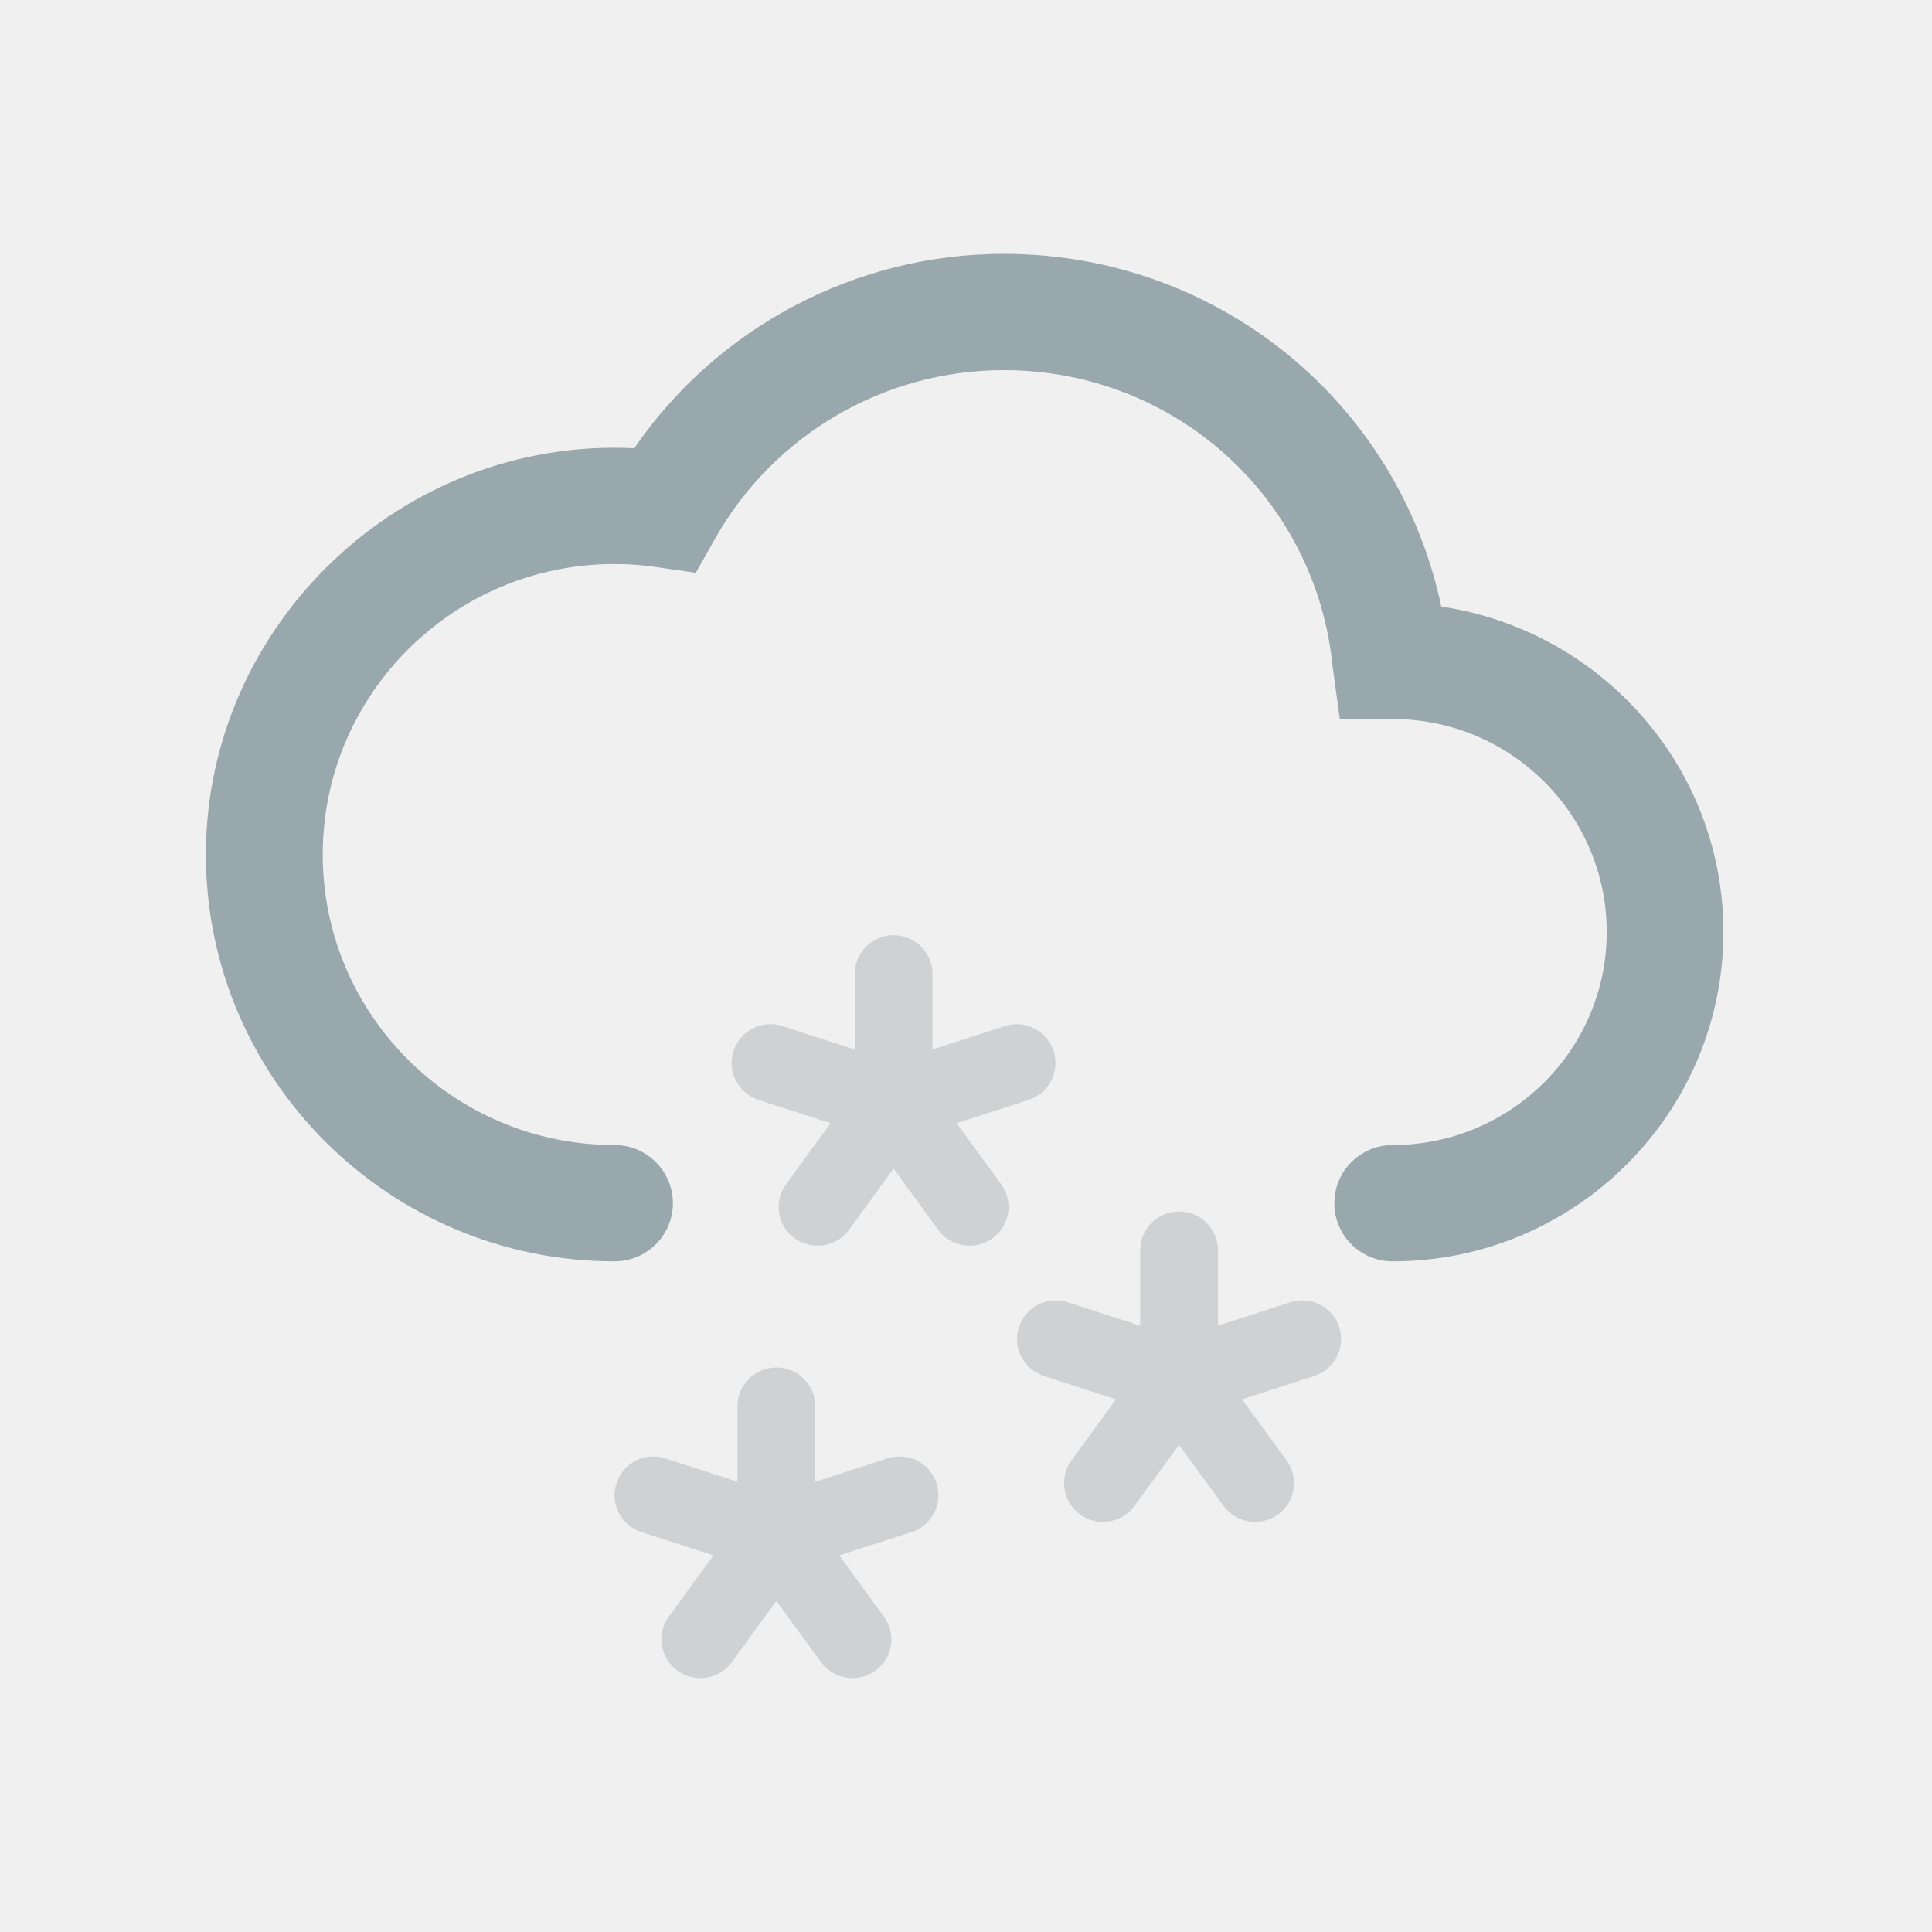
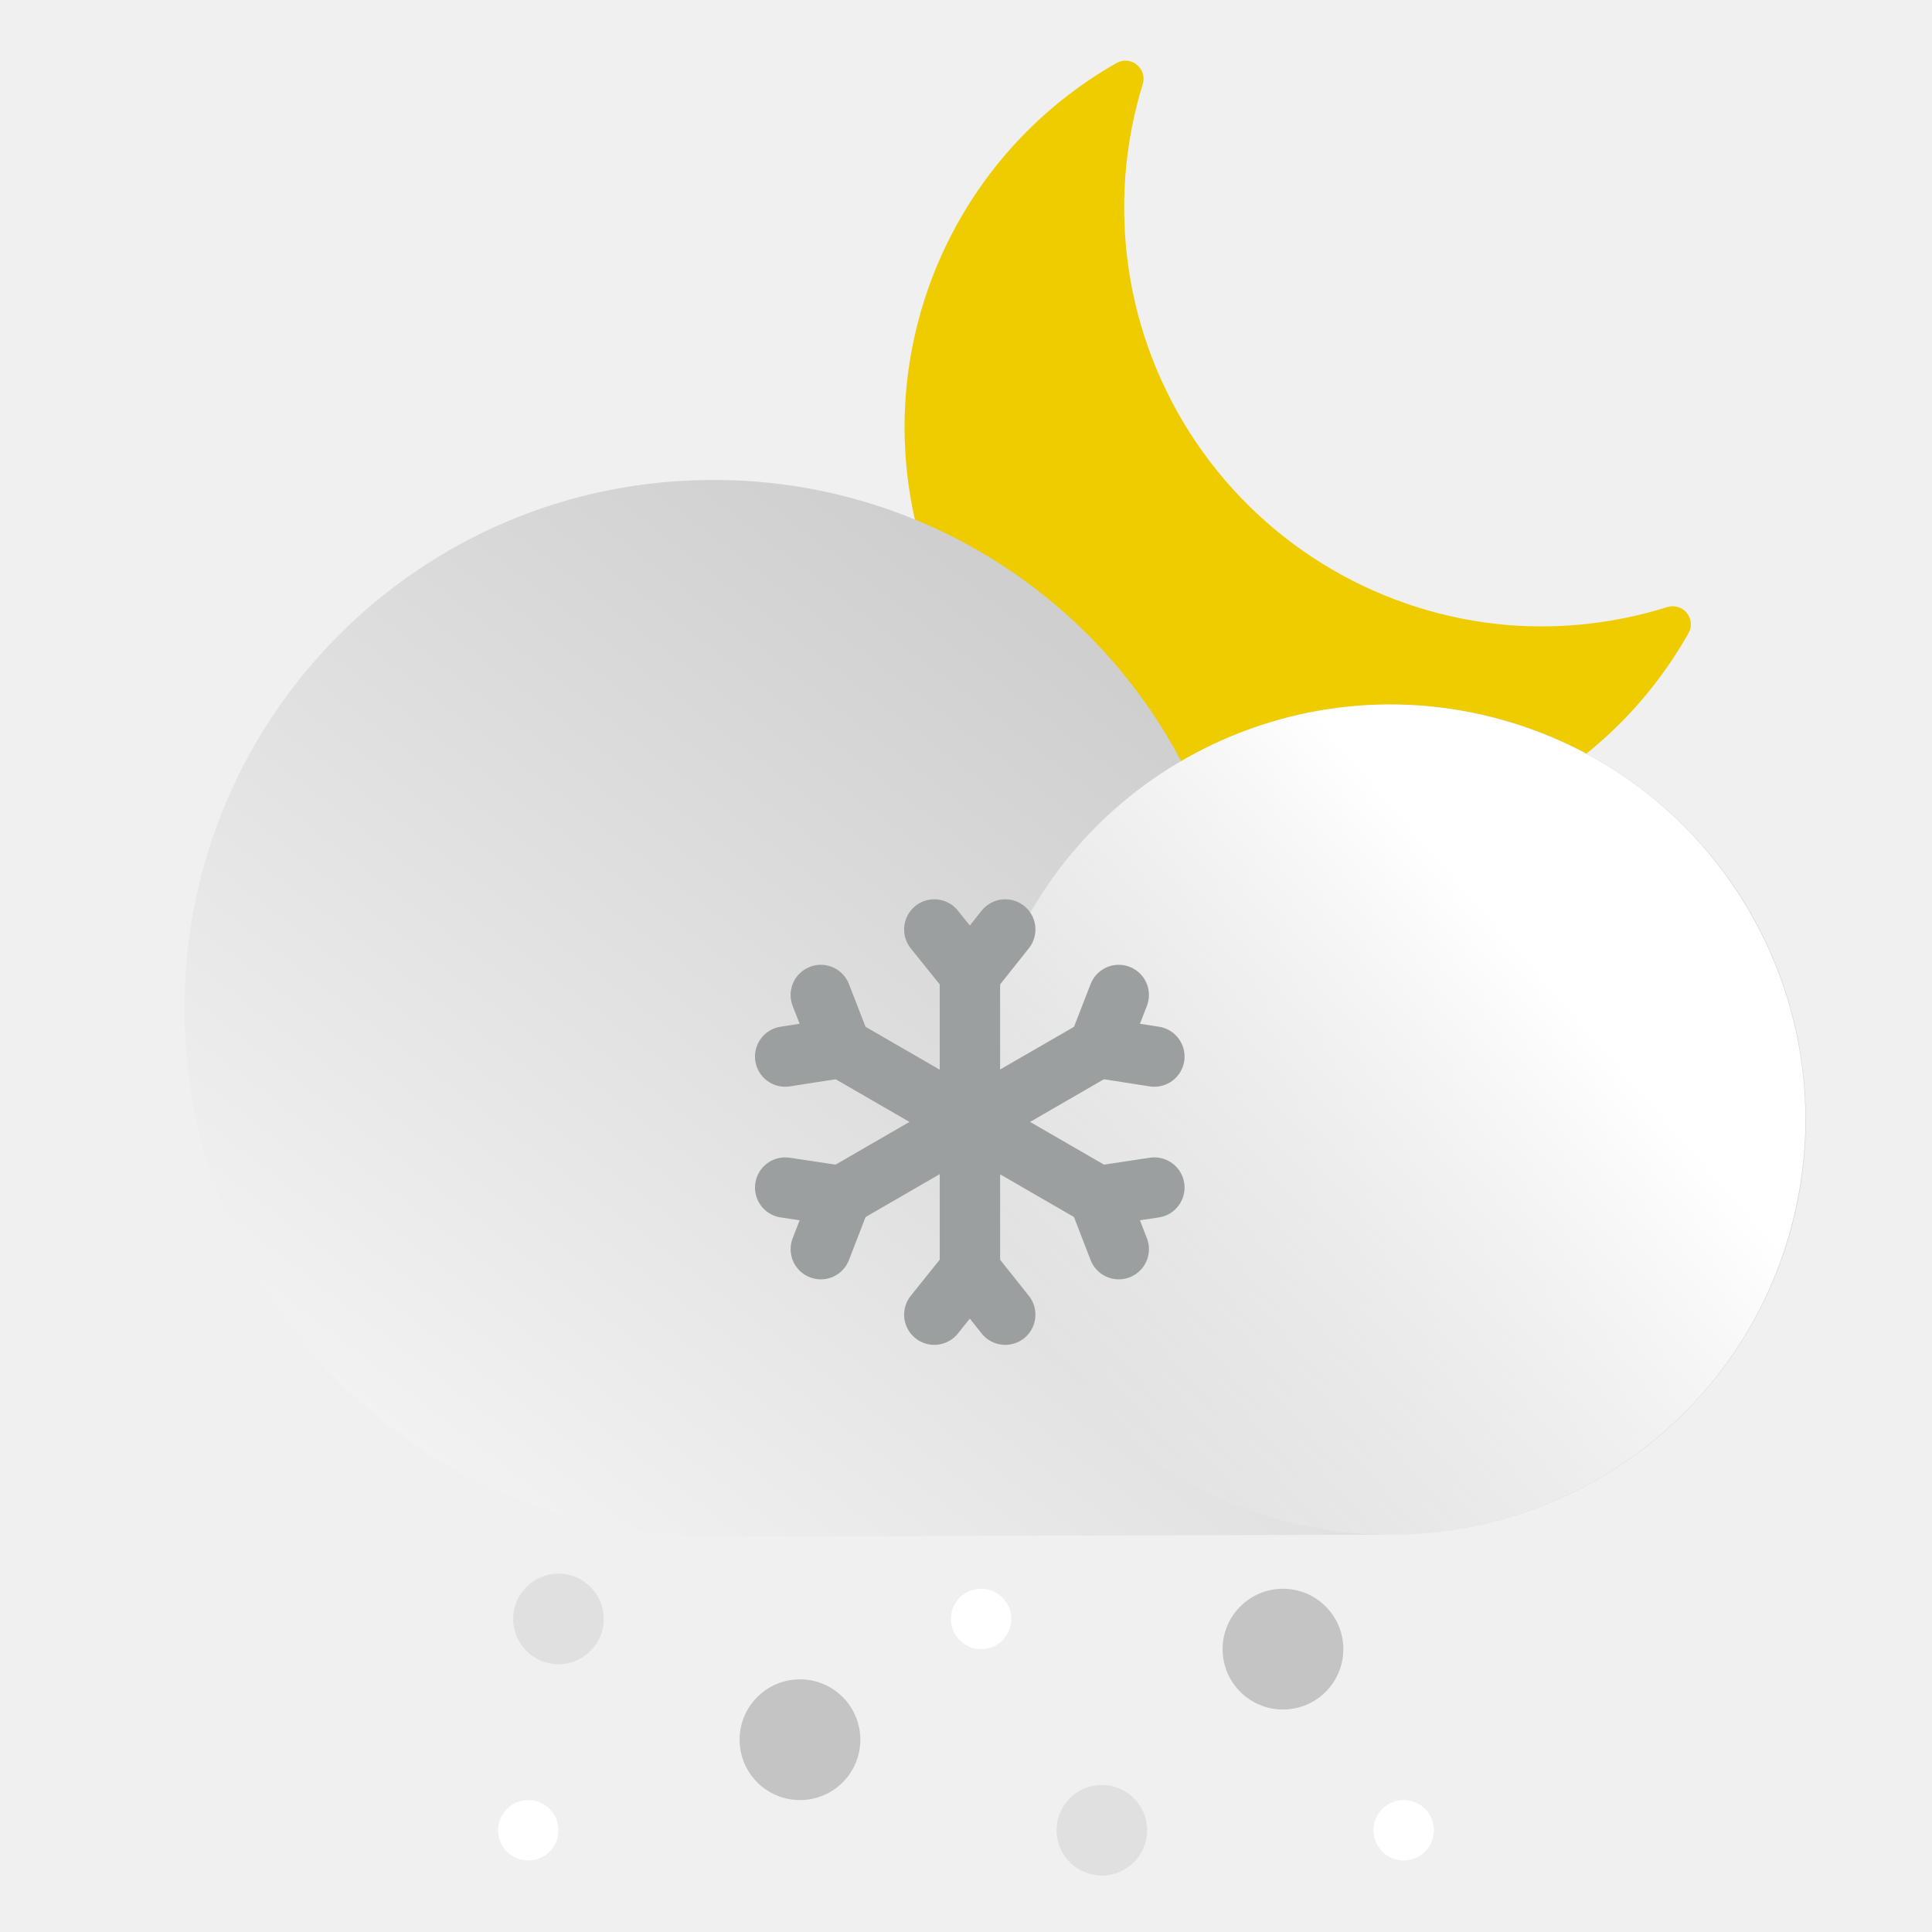
- <svg xmlns="http://www.w3.org/2000/svg" width="116px" height="116px" viewBox="0 0 116 116" version="1.1">
-   <defs />
-   <g id="Page-1" stroke="none" stroke-width="1" fill="none" fill-rule="evenodd">
-     <g id="TT">
-       <g id="Imported-Layers-2" transform="translate(12, 15)">
-         <path d="M41.654,53.542 C40.362,53.542 39.319,52.496 39.319,51.213 L39.319,43.486 C39.319,42.2 40.362,41.151 41.654,41.151 C42.946,41.151 43.989,42.2 43.989,43.486 L43.989,51.213 C43.989,52.496 42.946,53.542 41.654,53.542" id="Fill-1" fill="#CFD1D2" />
-         <path d="M41.654,53.542 C41.415,53.542 41.172,53.505 40.933,53.426 L33.54,51.038 C32.318,50.641 31.643,49.328 32.038,48.107 C32.444,46.883 33.746,46.205 34.985,46.609 L42.375,49.003 C43.6,49.4 44.275,50.714 43.873,51.931 C43.554,52.913 42.641,53.542 41.654,53.542" id="Fill-2" fill="#CFD1D2" />
-         <path d="M37.087,59.793 C36.605,59.793 36.127,59.648 35.712,59.347 C34.666,58.596 34.44,57.137 35.2,56.095 L39.767,49.84 C40.518,48.812 41.986,48.573 43.029,49.331 C44.069,50.092 44.301,51.544 43.541,52.582 L38.974,58.841 C38.522,59.466 37.808,59.793 37.087,59.793" id="Fill-3" fill="#CFD1D2" />
-         <path d="M46.221,59.793 C45.494,59.793 44.779,59.466 44.328,58.834 L39.767,52.582 C39.007,51.544 39.236,50.092 40.279,49.331 C41.322,48.573 42.783,48.805 43.541,49.844 L48.108,56.098 C48.868,57.137 48.636,58.596 47.589,59.347 C47.174,59.648 46.696,59.793 46.221,59.793" id="Fill-4" fill="#CFD1D2" />
-         <path d="M41.654,53.542 C40.668,53.542 39.754,52.913 39.435,51.931 C39.033,50.714 39.701,49.4 40.933,49.003 L48.317,46.609 C49.536,46.208 50.858,46.883 51.256,48.107 C51.658,49.328 50.991,50.641 49.762,51.038 L42.375,53.426 C42.139,53.505 41.893,53.542 41.654,53.542" id="Fill-5" fill="#CFD1D2" />
-         <path d="M34.616,79.494 C33.324,79.494 32.281,78.452 32.281,77.168 L32.281,69.432 C32.281,68.152 33.324,67.106 34.616,67.106 C35.905,67.106 36.951,68.152 36.951,69.432 L36.951,77.168 C36.951,78.452 35.905,79.494 34.616,79.494" id="Fill-6" fill="#CFD1D2" />
-         <path d="M34.616,79.494 C34.377,79.494 34.128,79.457 33.889,79.378 L26.512,76.987 C25.286,76.593 24.612,75.286 25.014,74.056 C25.409,72.832 26.728,72.157 27.96,72.567 L35.337,74.956 C36.562,75.353 37.237,76.662 36.835,77.89 C36.516,78.869 35.602,79.494 34.616,79.494" id="Fill-7" fill="#CFD1D2" />
-         <path d="M30.049,85.755 C29.574,85.755 29.096,85.61 28.681,85.315 C27.634,84.561 27.402,83.099 28.159,82.061 L32.723,75.799 C33.48,74.76 34.938,74.529 35.984,75.286 C37.027,76.031 37.263,77.493 36.502,78.535 L31.942,84.793 C31.487,85.421 30.776,85.755 30.049,85.755" id="Fill-8" fill="#CFD1D2" />
-         <path d="M39.19,85.755 C38.462,85.755 37.748,85.421 37.293,84.793 L32.723,78.535 C31.969,77.496 32.195,76.037 33.241,75.29 C34.277,74.526 35.745,74.76 36.502,75.799 L41.069,82.061 C41.837,83.099 41.601,84.555 40.558,85.309 C40.143,85.61 39.661,85.755 39.19,85.755" id="Fill-9" fill="#CFD1D2" />
-         <path d="M34.616,79.494 C33.629,79.494 32.709,78.869 32.391,77.89 C31.995,76.662 32.663,75.353 33.889,74.956 L41.285,72.567 C42.518,72.161 43.833,72.832 44.228,74.056 C44.623,75.286 43.956,76.593 42.73,76.987 L35.337,79.378 C35.094,79.457 34.855,79.494 34.616,79.494" id="Fill-10" fill="#CFD1D2" />
-         <path d="M58.793,70.116 C57.501,70.116 56.458,69.084 56.458,67.794 L56.458,60.061 C56.458,58.778 57.501,57.739 58.793,57.739 C60.078,57.739 61.128,58.778 61.128,60.061 L61.128,67.794 C61.128,69.084 60.078,70.116 58.793,70.116" id="Fill-11" fill="#CFD1D2" />
-         <path d="M58.793,70.116 C58.553,70.116 58.308,70.09 58.065,70.011 L50.678,67.619 C49.453,67.219 48.775,65.909 49.18,64.685 C49.576,63.468 50.878,62.78 52.123,63.193 L59.513,65.588 C60.739,65.982 61.407,67.295 61.011,68.516 C60.692,69.505 59.779,70.116 58.793,70.116" id="Fill-12" fill="#CFD1D2" />
-         <path d="M54.219,76.375 C53.747,76.375 53.266,76.236 52.851,75.931 C51.808,75.181 51.572,73.725 52.332,72.683 L56.899,66.425 C57.657,65.39 59.118,65.155 60.168,65.922 C61.207,66.67 61.44,68.129 60.679,69.167 L56.112,75.419 C55.654,76.044 54.946,76.375 54.219,76.375" id="Fill-13" fill="#CFD1D2" />
-         <path d="M63.36,76.375 C62.632,76.375 61.925,76.044 61.466,75.419 L56.899,69.167 C56.139,68.129 56.375,66.67 57.418,65.922 C58.457,65.155 59.915,65.39 60.679,66.425 L65.249,72.683 C66.007,73.725 65.774,75.181 64.735,75.931 C64.319,76.236 63.835,76.375 63.36,76.375" id="Fill-14" fill="#CFD1D2" />
-         <path d="M58.793,70.116 C57.806,70.116 56.886,69.505 56.567,68.516 C56.165,67.295 56.84,65.982 58.065,65.588 L65.462,63.193 C66.701,62.79 68.013,63.468 68.408,64.685 C68.803,65.909 68.136,67.219 66.904,67.619 L59.513,70.011 C59.274,70.09 59.025,70.116 58.793,70.116" id="Fill-15" fill="#CFD1D2" />
-         <path d="M71.617,60.733 C69.677,60.733 68.116,59.171 68.116,57.243 C68.116,55.315 69.677,53.75 71.617,53.75 C78.708,53.75 84.471,48.011 84.471,40.956 C84.471,33.907 78.708,28.172 71.617,28.172 L68.445,28.172 L68.013,25.023 C67.007,14.871 58.514,7.224 48.257,7.224 C41.109,7.224 34.48,11.087 30.956,17.303 L29.777,19.39 L27.395,19.046 C26.578,18.923 25.741,18.864 24.897,18.864 C15.232,18.864 7.377,26.686 7.377,36.309 C7.377,45.931 15.232,53.75 24.897,53.75 C26.831,53.75 28.402,55.315 28.402,57.243 C28.402,59.171 26.831,60.733 24.897,60.733 C11.366,60.733 0.362,49.777 0.362,36.309 C0.369,22.449 12.203,11.223 26.08,11.914 C31.062,4.661 39.366,0.241 48.257,0.241 C61.128,0.241 71.949,9.159 74.536,21.417 C84.152,22.859 91.475,31.072 91.475,40.956 C91.475,51.858 82.567,60.733 71.617,60.733" id="Fill-16" fill="#99a8ad" />
-       </g>
-     </g>
-   </g>
+ <svg xmlns="http://www.w3.org/2000/svg" data-name="Layer 1" id="Layer_1" viewBox="0 0 64 64">
+   <defs>
+     <style>.cls-1{fill:#efcc00;}.cls-2{fill:url(#linear-gradient);}.cls-3{fill:url(#linear-gradient-2);}.cls-4{fill:none;stroke:#9c9fa0;stroke-linecap:round;stroke-miterlimit:10;stroke-width:2px;}.cls-5{fill:#c4c4c4;}.cls-6{fill:#e0e0e0;}.cls-7{fill:#fff;}</style>
+     <linearGradient gradientTransform="matrix(-1, 0, 0, 1, -230.03, 0)" gradientUnits="userSpaceOnUse" id="linear-gradient" x1="-249.28" x2="-270.37" y1="52.39" y2="25.08">
+       <stop offset="0" stop-color="#f2f2f2" />
+       <stop offset="1" stop-color="#cfcfcf" />
+     </linearGradient>
+     <linearGradient gradientTransform="matrix(0, -1, -1, 0, 115.15, -303.41)" gradientUnits="userSpaceOnUse" id="linear-gradient-2" x1="-344.59" x2="-332.98" y1="62.87" y2="80.52">
+       <stop offset="0.02" stop-color="#fff" />
+       <stop offset="1" stop-color="#fff" stop-opacity="0" />
+     </linearGradient>
+   </defs>
+   <path class="cls-1" d="M50,20.71A13.88,13.88,0,0,1,37.86,2.77.6.6,0,0,0,37,2.08,13.88,13.88,0,1,0,55.92,21a.6.6,0,0,0-.69-.89A13.91,13.91,0,0,1,50,20.71Z" />
+   <path class="cls-2" d="M23.66,15.9a17.49,17.49,0,0,1,15.47,9.32A13.75,13.75,0,1,1,46,50.84l-22.39.06a17.5,17.5,0,0,1,0-35Z" />
+   <circle class="cls-3" cx="46.05" cy="37.09" r="13.75" transform="translate(-2.06 71.46) rotate(-74.39)" />
+   <line class="cls-4" x1="32.13" x2="32.13" y1="32.1" y2="42.23" />
+   <polyline class="cls-4" points="33.3 30.79 32.13 32.26 30.95 30.79" />
+   <polyline class="cls-4" points="30.95 43.55 32.13 42.08 33.3 43.55" />
+   <line class="cls-4" x1="36.51" x2="27.74" y1="34.63" y2="39.7" />
+   <polyline class="cls-4" points="38.24 35 36.38 34.71 37.06 32.96" />
+   <polyline class="cls-4" points="26.01 39.34 27.87 39.62 27.19 41.38" />
+   <line class="cls-4" x1="36.51" x2="27.74" y1="39.7" y2="34.63" />
+   <polyline class="cls-4" points="37.06 41.38 36.38 39.62 38.24 39.34" />
+   <polyline class="cls-4" points="27.19 32.96 27.87 34.71 26.01 35" />
+   <circle class="cls-5" cx="26.5" cy="57.63" r="2" />
+   <circle class="cls-6" cx="36.5" cy="60.63" r="1.5" />
+   <circle class="cls-6" cx="18.5" cy="53.63" r="1.5" />
+   <circle class="cls-7" cx="32.5" cy="53.63" r="1" />
+   <circle class="cls-7" cx="46.5" cy="60.63" r="1" />
+   <circle class="cls-7" cx="17.5" cy="60.63" r="1" />
+   <circle class="cls-5" cx="42.5" cy="54.63" r="2" />
</svg>
